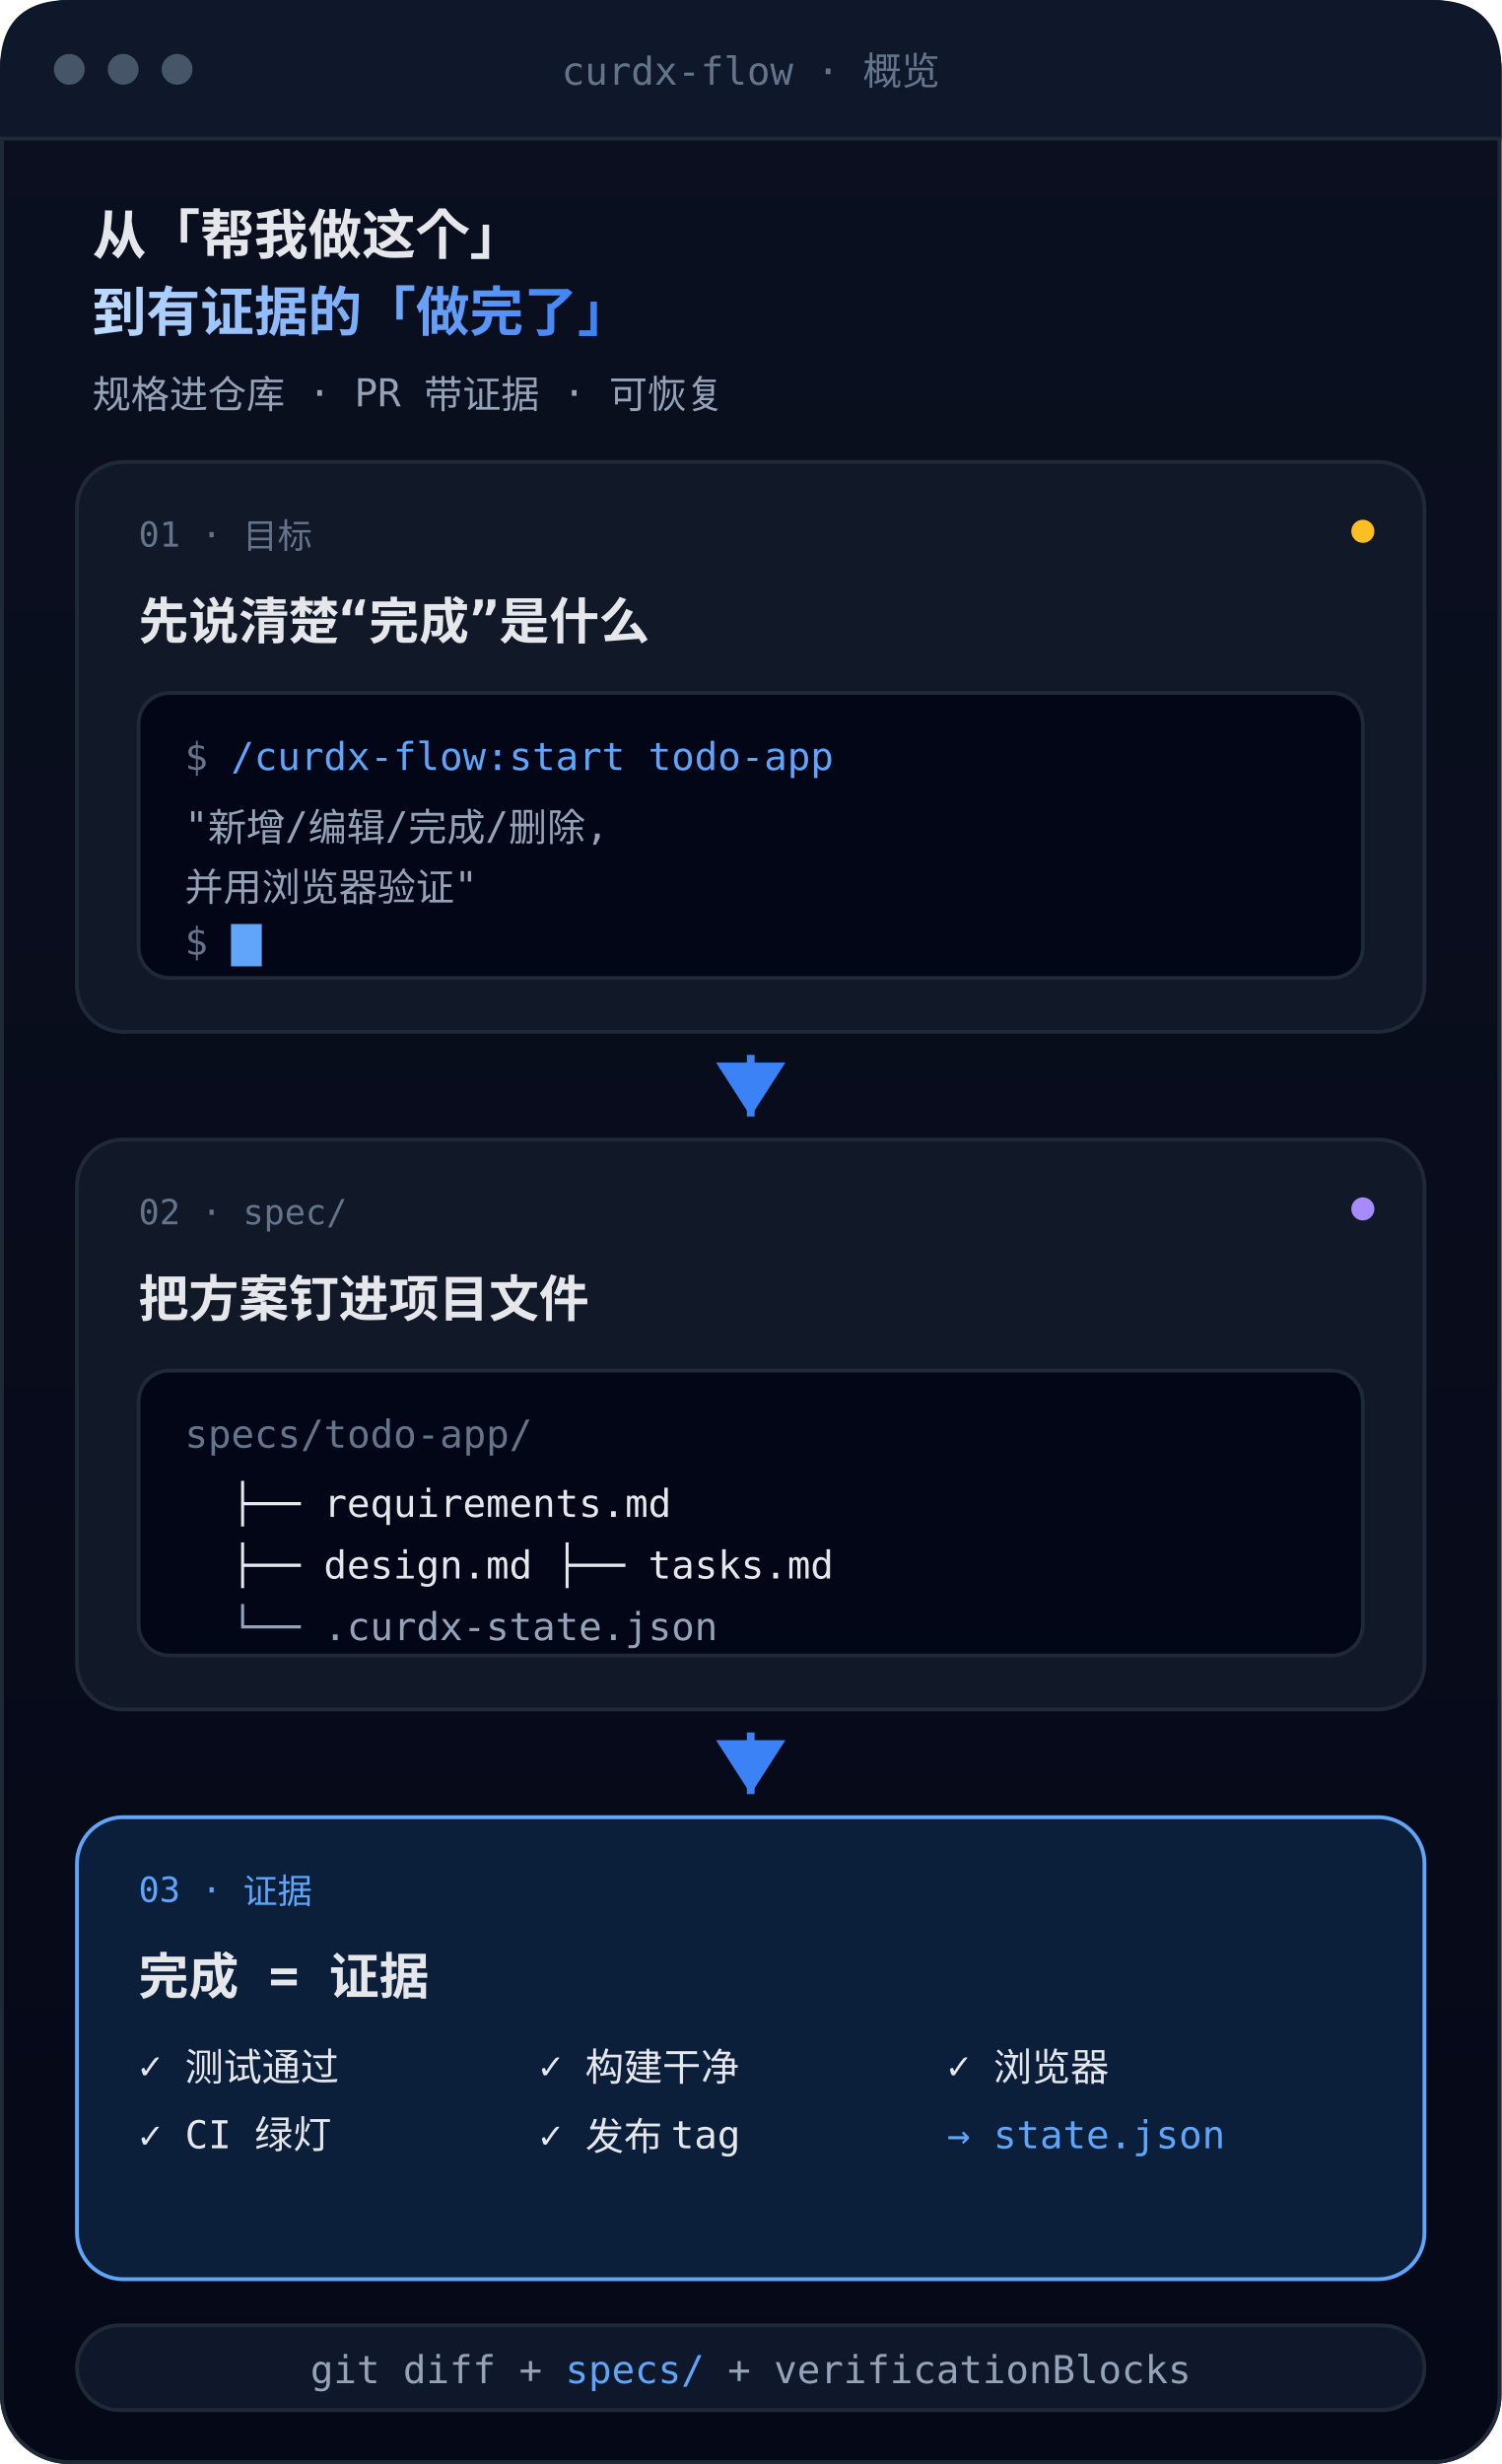
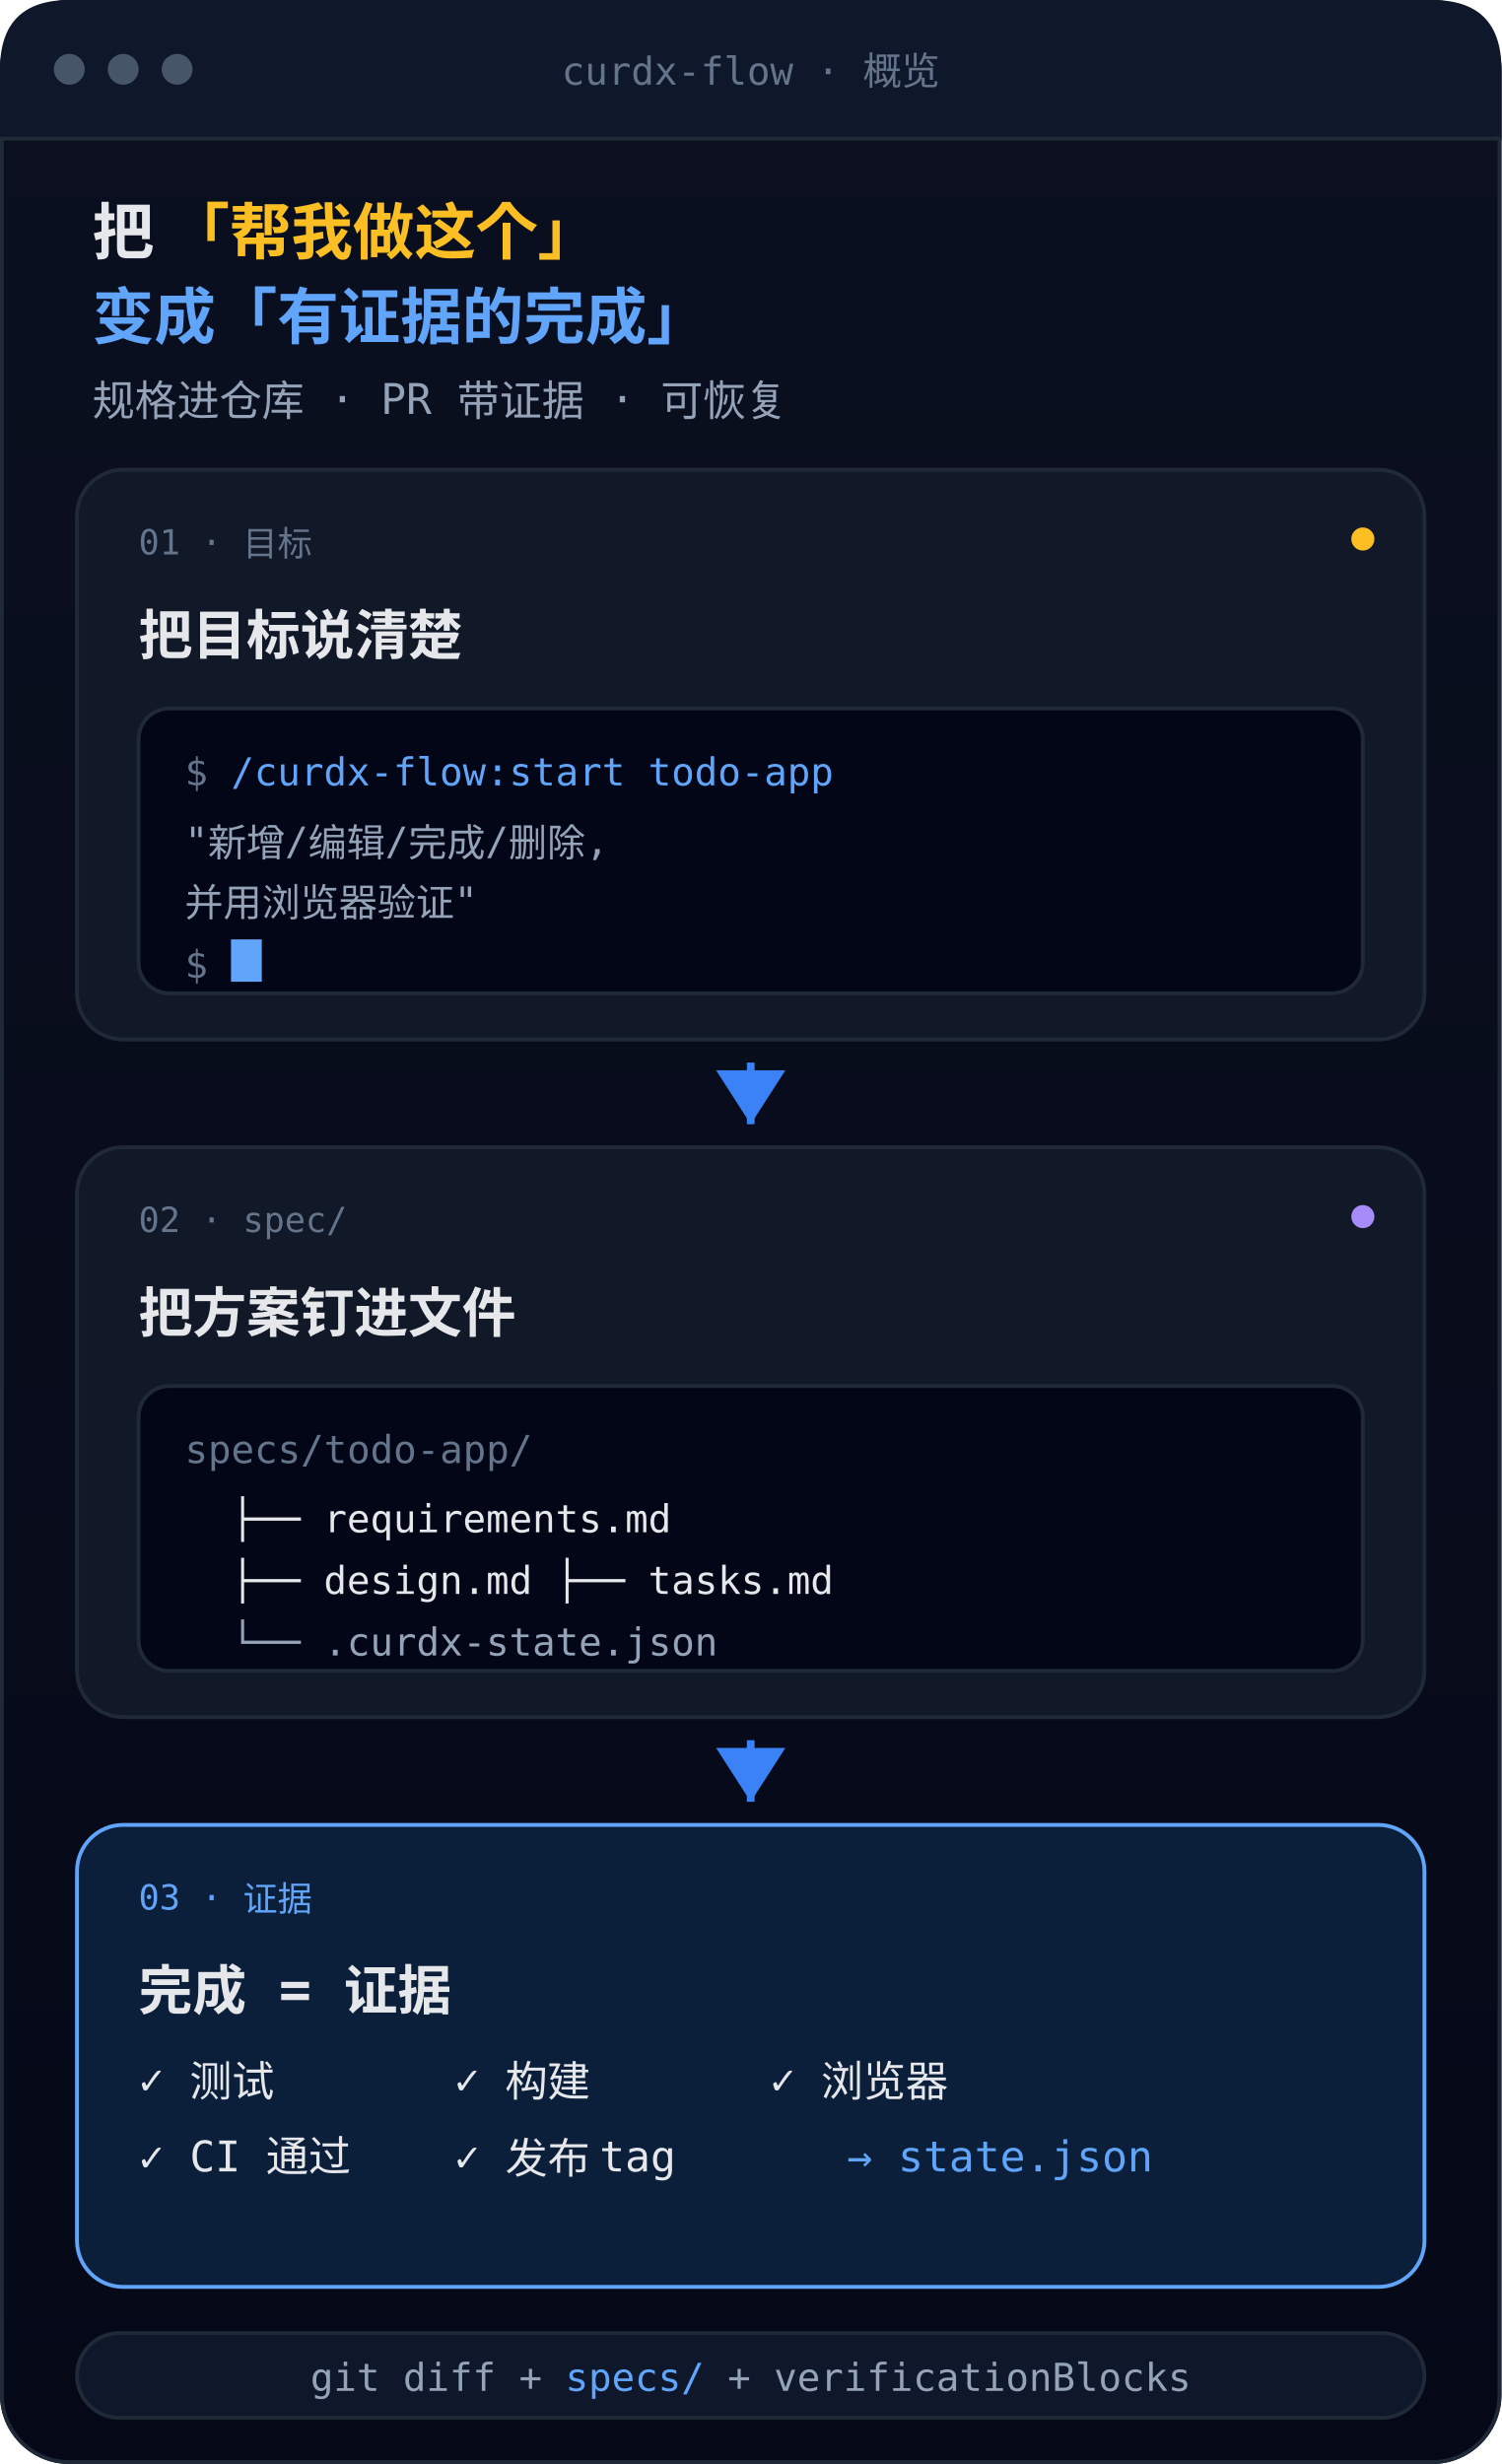
<svg xmlns="http://www.w3.org/2000/svg" viewBox="0 0 390 640" width="390" height="640" role="img" aria-labelledby="omTitleZh omDescZh" font-family="'JetBrains Mono', ui-monospace, 'PingFang SC', 'Microsoft YaHei', SFMono-Regular, Menlo, Consolas, monospace">
  <defs>
    <linearGradient id="omBgZh" x1="0" y1="0" x2="0" y2="1">
      <stop offset="0" stop-color="#0B1020" />
      <stop offset="1" stop-color="#050817" />
-     </linearGradient>
-     <linearGradient id="omGZh" x1="0" y1="0" x2="1" y2="0">
-       <stop offset="0" stop-color="#BFDBFE" />
-       <stop offset="1" stop-color="#3B82F6" />
    </linearGradient>
    <marker id="omArrZh" markerWidth="9" markerHeight="9" refX="7" refY="4.5" orient="auto">
      <path d="M0 0 L7 4.5 L0 9 Z" fill="#3B82F6" />
    </marker>
  </defs>
  <rect width="390" height="640" rx="18" fill="url(#omBgZh)" />
  <rect x="0.5" y="0.5" width="389" height="639" rx="17.5" fill="none" stroke="#1F2937" />
  <path d="M0 18 Q0 0 18 0 L372 0 Q390 0 390 18 L390 36 L0 36 Z" fill="#0F172A" />
  <circle cx="18" cy="18" r="4" fill="#475569" />
  <circle cx="32" cy="18" r="4" fill="#475569" />
  <circle cx="46" cy="18" r="4" fill="#475569" />
  <text x="195" y="22" font-size="10" fill="#64748B" text-anchor="middle">curdx-flow · 概览</text>
  <line x1="0" y1="36" x2="390" y2="36" stroke="#1F2937" />
-   <text x="24" y="66" font-size="14" fill="#E5E7EB" font-weight="700">从「帮我做这个」</text>
-   <text x="24" y="86" font-size="14" fill="url(#omGZh)" font-weight="700">到有证据的「做完了」</text>
-   <text x="24" y="106" font-size="10" fill="#94A3B8">规格进仓库 · PR 带证据 · 可恢复</text>
+   <text x="24" y="66" font-size="16" fill="#E5E7EB" font-weight="700">把 <tspan fill="#FBBF24">「帮我做这个」</tspan>
+   </text>
+   <text x="24" y="88" font-size="16" fill="#60A5FA" font-weight="700">变成「有证据的完成」</text>
+   <text x="24" y="108" font-size="11" fill="#94A3B8">规格进仓库 · PR 带证据 · 可恢复</text>
  <g>
-     <rect x="20" y="120" width="350" height="148" rx="12" fill="#111827" stroke="#1F2937" />
-     <text x="36" y="142" font-size="9" fill="#64748B">01 · 目标</text>
-     <circle cx="354" cy="138" r="3" fill="#FBBF24" />
-     <text x="36" y="166" font-size="13" fill="#E5E7EB" font-weight="700">先说清楚“完成”是什么</text>
-     <rect x="36" y="180" width="318" height="74" rx="8" fill="#020617" stroke="#1F2937" />
-     <text x="48" y="200" font-size="10" fill="#64748B">$</text>
-     <text x="60" y="200" font-size="10" fill="#60A5FA">/curdx-flow:start todo-app</text>
-     <text x="48" y="218" font-size="10" fill="#94A3B8">  "新增/编辑/完成/删除,</text>
-     <text x="48" y="234" font-size="10" fill="#94A3B8">   并用浏览器验证"</text>
-     <text x="48" y="248" font-size="10" fill="#64748B">$</text>
-     <rect x="60" y="240" width="8" height="11" fill="#60A5FA">
+     <rect x="20" y="122" width="350" height="148" rx="12" fill="#111827" stroke="#1F2937" />
+     <text x="36" y="144" font-size="9" fill="#64748B">01 · 目标</text>
+     <circle cx="354" cy="140" r="3" fill="#FBBF24" />
+     <text x="36" y="170" font-size="14" fill="#E5E7EB" font-weight="700">把目标说清楚</text>
+     <rect x="36" y="184" width="318" height="74" rx="8" fill="#020617" stroke="#1F2937" />
+     <text x="48" y="204" font-size="10" fill="#64748B">$</text>
+     <text x="60" y="204" font-size="10" fill="#60A5FA">/curdx-flow:start todo-app</text>
+     <text x="48" y="222" font-size="10" fill="#94A3B8">  "新增/编辑/完成/删除,</text>
+     <text x="48" y="238" font-size="10" fill="#94A3B8">   并用浏览器验证"</text>
+     <text x="48" y="254" font-size="10" fill="#64748B">$</text>
+     <rect x="60" y="244" width="8" height="11" fill="#60A5FA">
      <animate attributeName="opacity" values="1;0.15;1" dur="1.1s" repeatCount="indefinite" />
    </rect>
  </g>
-   <path d="M195 274 L195 290" stroke="#3B82F6" stroke-width="2" marker-end="url(#omArrZh)" />
+   <path d="M195 276 L195 292" stroke="#3B82F6" stroke-width="2" marker-end="url(#omArrZh)" />
  <g>
-     <rect x="20" y="296" width="350" height="148" rx="12" fill="#111827" stroke="#1F2937" />
-     <text x="36" y="318" font-size="9" fill="#64748B">02 · spec/</text>
-     <circle cx="354" cy="314" r="3" fill="#A78BFA" />
-     <text x="36" y="342" font-size="13" fill="#E5E7EB" font-weight="700">把方案钉进项目文件</text>
-     <rect x="36" y="356" width="318" height="74" rx="8" fill="#020617" stroke="#1F2937" />
-     <text x="48" y="376" font-size="10" fill="#64748B">specs/todo-app/</text>
-     <text x="60" y="394" font-size="10" fill="#E5E7EB">├── requirements.md</text>
-     <text x="60" y="410" font-size="10" fill="#E5E7EB">├── design.md  ├── tasks.md</text>
-     <text x="60" y="426" font-size="10" fill="#94A3B8">└── .curdx-state.json</text>
+     <rect x="20" y="298" width="350" height="148" rx="12" fill="#111827" stroke="#1F2937" />
+     <text x="36" y="320" font-size="9" fill="#64748B">02 · spec/</text>
+     <circle cx="354" cy="316" r="3" fill="#A78BFA" />
+     <text x="36" y="346" font-size="14" fill="#E5E7EB" font-weight="700">把方案钉进文件</text>
+     <rect x="36" y="360" width="318" height="74" rx="8" fill="#020617" stroke="#1F2937" />
+     <text x="48" y="380" font-size="10" fill="#64748B">specs/todo-app/</text>
+     <text x="60" y="398" font-size="10" fill="#E5E7EB">├── requirements.md</text>
+     <text x="60" y="414" font-size="10" fill="#E5E7EB">├── design.md  ├── tasks.md</text>
+     <text x="60" y="430" font-size="10" fill="#94A3B8">└── .curdx-state.json</text>
  </g>
-   <path d="M195 450 L195 466" stroke="#3B82F6" stroke-width="2" marker-end="url(#omArrZh)" />
+   <path d="M195 452 L195 468" stroke="#3B82F6" stroke-width="2" marker-end="url(#omArrZh)" />
  <g>
-     <rect x="20" y="472" width="350" height="120" rx="12" fill="#0B1F3A" stroke="#60A5FA" />
-     <text x="36" y="494" font-size="9" fill="#60A5FA">03 · 证据</text>
-     <text x="36" y="518" font-size="13" fill="#E5E7EB" font-weight="700">完成 = 证据</text>
-     <g font-size="10" fill="#E5E7EB">
-       <text x="36" y="540">✓ 测试通过</text>
-       <text x="140" y="540">✓ 构建干净</text>
-       <text x="246" y="540">✓ 浏览器</text>
-       <text x="36" y="558">✓ CI 绿灯</text>
-       <text x="140" y="558">✓ 发布 tag</text>
-       <text x="246" y="558" fill="#60A5FA">→ state.json</text>
+     <rect x="20" y="474" width="350" height="120" rx="12" fill="#0B1F3A" stroke="#60A5FA" />
+     <text x="36" y="496" font-size="9" fill="#60A5FA">03 · 证据</text>
+     <text x="36" y="522" font-size="14" fill="#E5E7EB" font-weight="700">完成 = 证据</text>
+     <g font-size="11" fill="#E5E7EB">
+       <text x="36" y="544">✓ 测试</text>
+       <text x="118" y="544">✓ 构建</text>
+       <text x="200" y="544">✓ 浏览器</text>
+       <text x="36" y="564">✓ CI 通过</text>
+       <text x="118" y="564">✓ 发布 tag</text>
+       <text x="220" y="564" fill="#60A5FA">→ state.json</text>
    </g>
  </g>
-   <rect x="20" y="604" width="350" height="22" rx="11" fill="#0F172A" stroke="#1F2937" />
-   <text x="195" y="619" font-size="10" fill="#94A3B8" text-anchor="middle">git diff + <tspan fill="#60A5FA">specs/</tspan> + verificationBlocks</text>
+   <rect x="20" y="606" width="350" height="22" rx="11" fill="#0F172A" stroke="#1F2937" />
+   <text x="195" y="621" font-size="10" fill="#94A3B8" text-anchor="middle">git diff + <tspan fill="#60A5FA">specs/</tspan> + verificationBlocks</text>
</svg>
